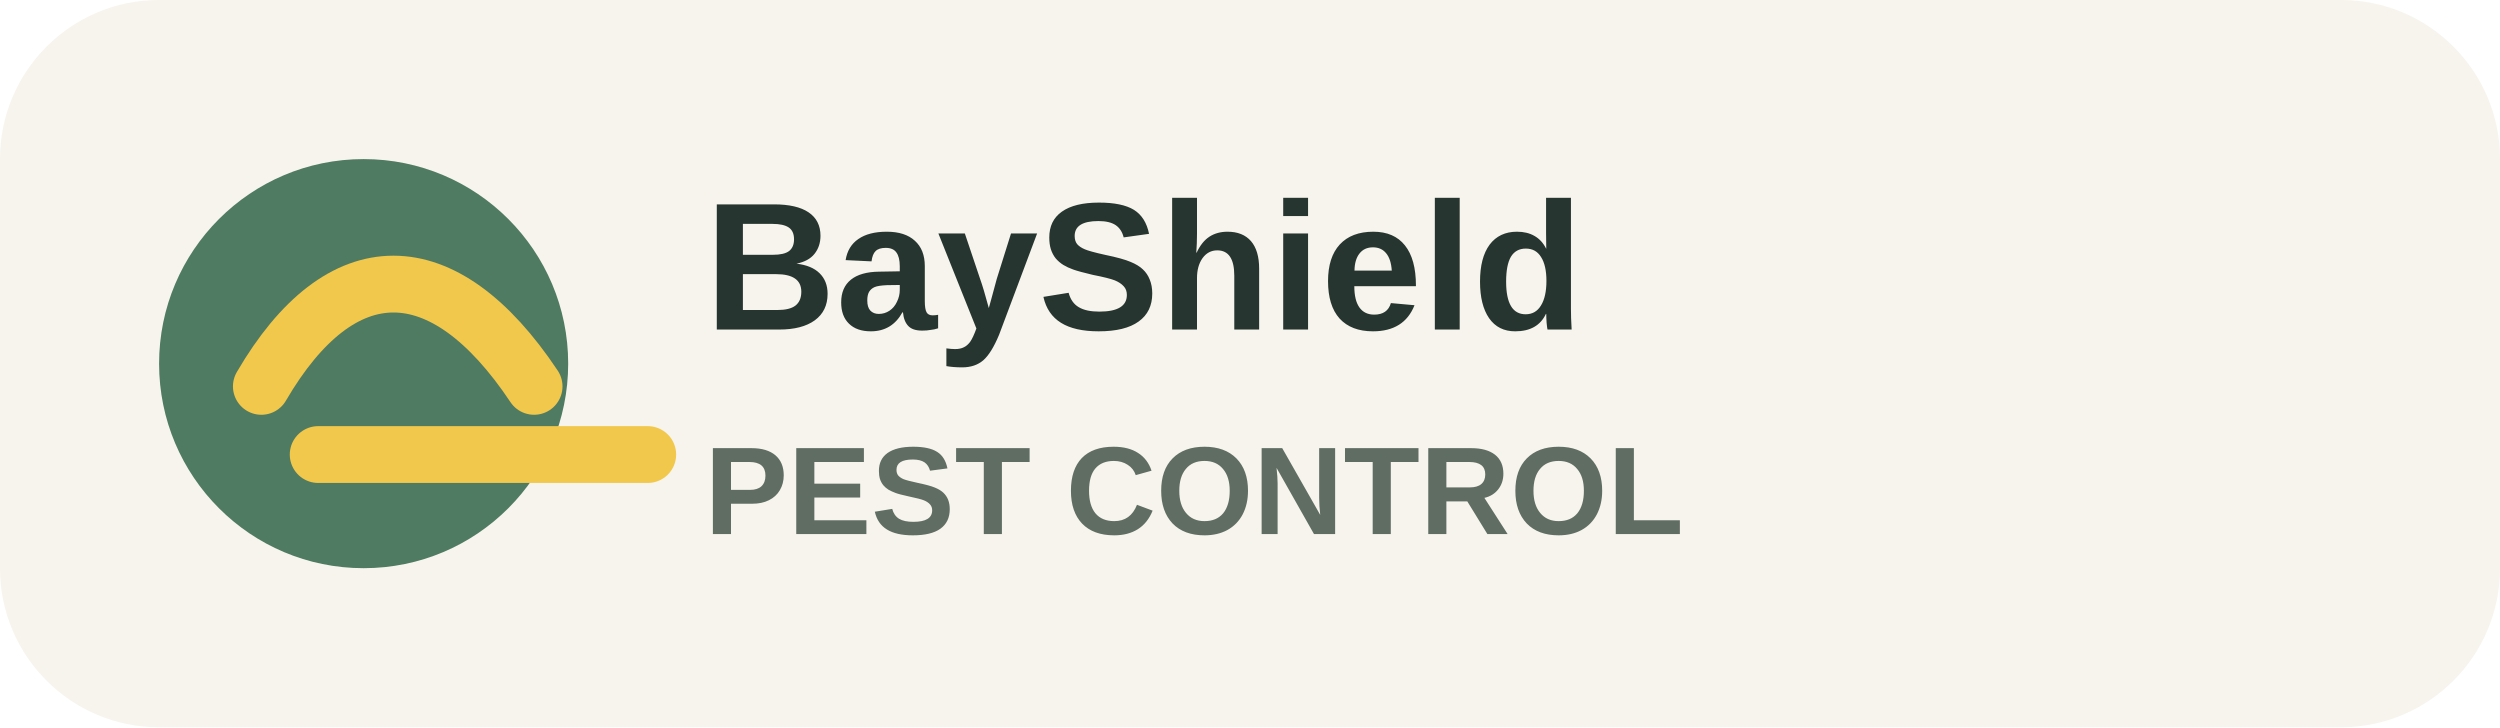
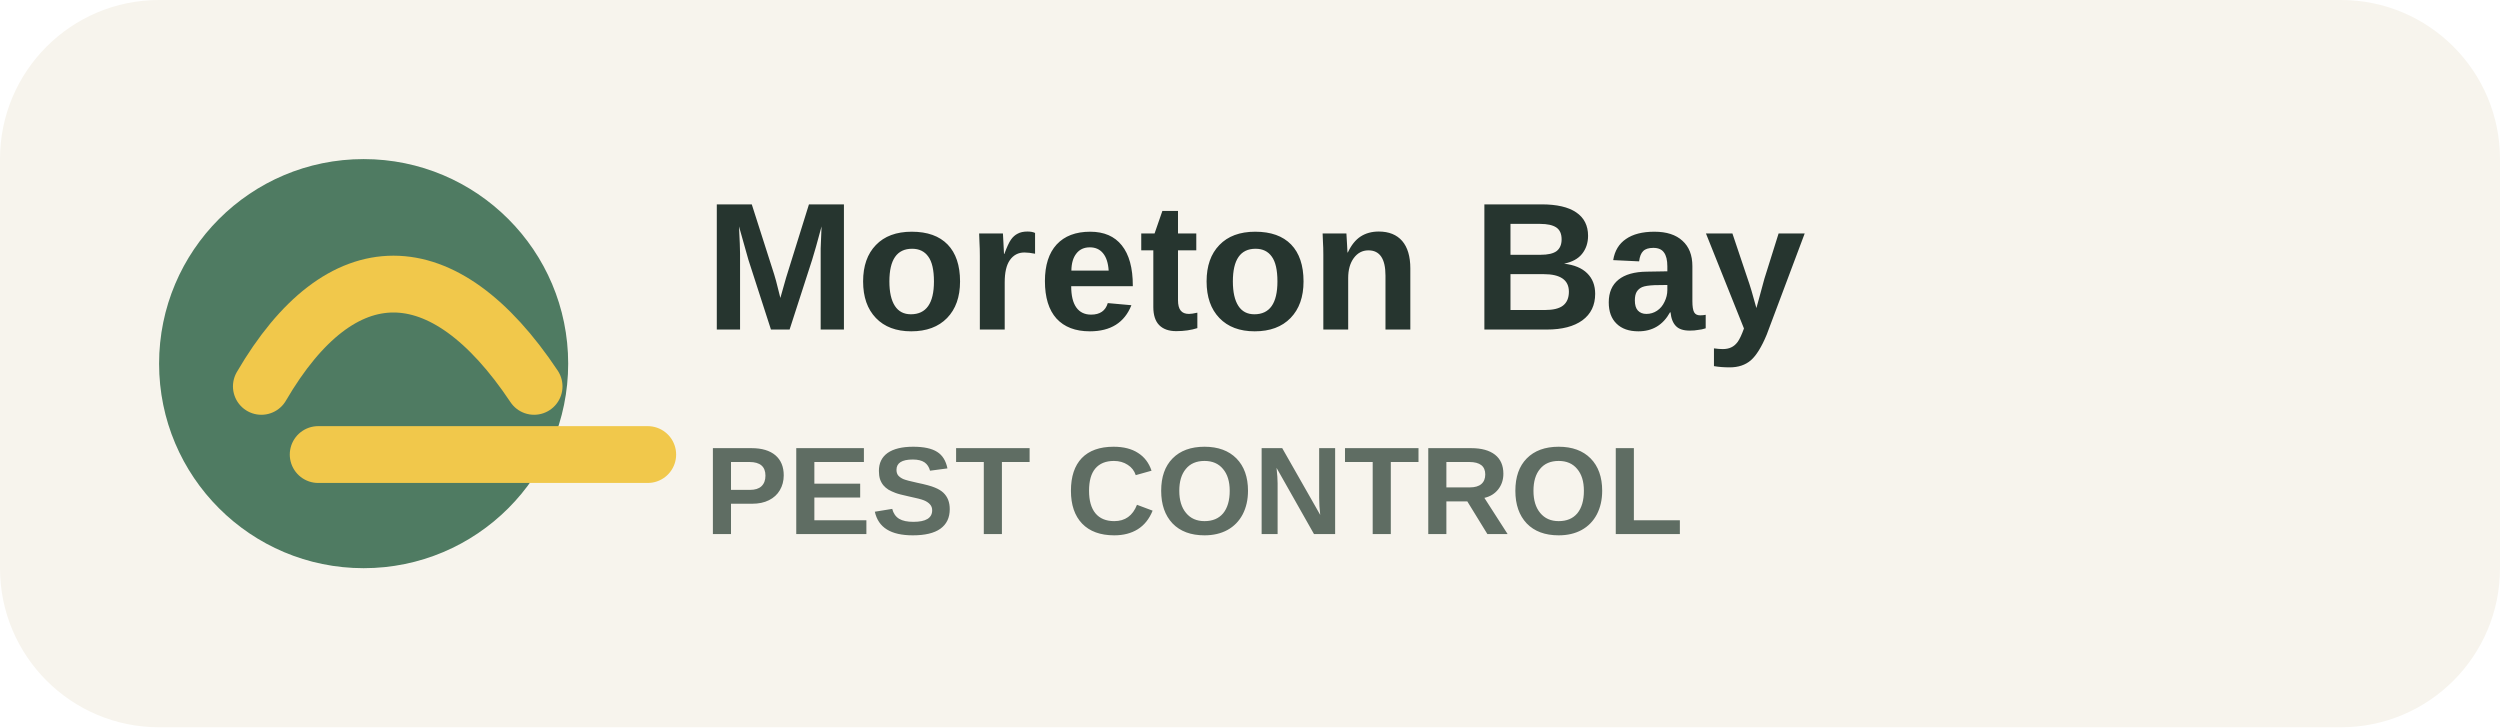
<svg xmlns="http://www.w3.org/2000/svg" viewBox="0 0 220 64" role="img" aria-labelledby="title">
  <rect width="220" height="64" rx="14" fill="#f7f4ed" />
  <circle cx="32" cy="32" r="18" fill="#4f7b62" />
  <path d="M23 34c7-12 16-12 24 0M28 40h29" fill="none" stroke="#f1c84b" stroke-width="5" stroke-linecap="round" />
-   <text x="62" y="29" font-family="Arial, sans-serif" font-size="16" font-weight="800" fill="#26352f">BayShield</text>
+   <text x="62" y="29" font-family="Arial, sans-serif" font-size="16" font-weight="800" fill="#26352f">Moreton Bay</text>
  <text x="62" y="47" font-family="Arial, sans-serif" font-size="11" font-weight="700" fill="#5f6d63">PEST CONTROL</text>
</svg>
